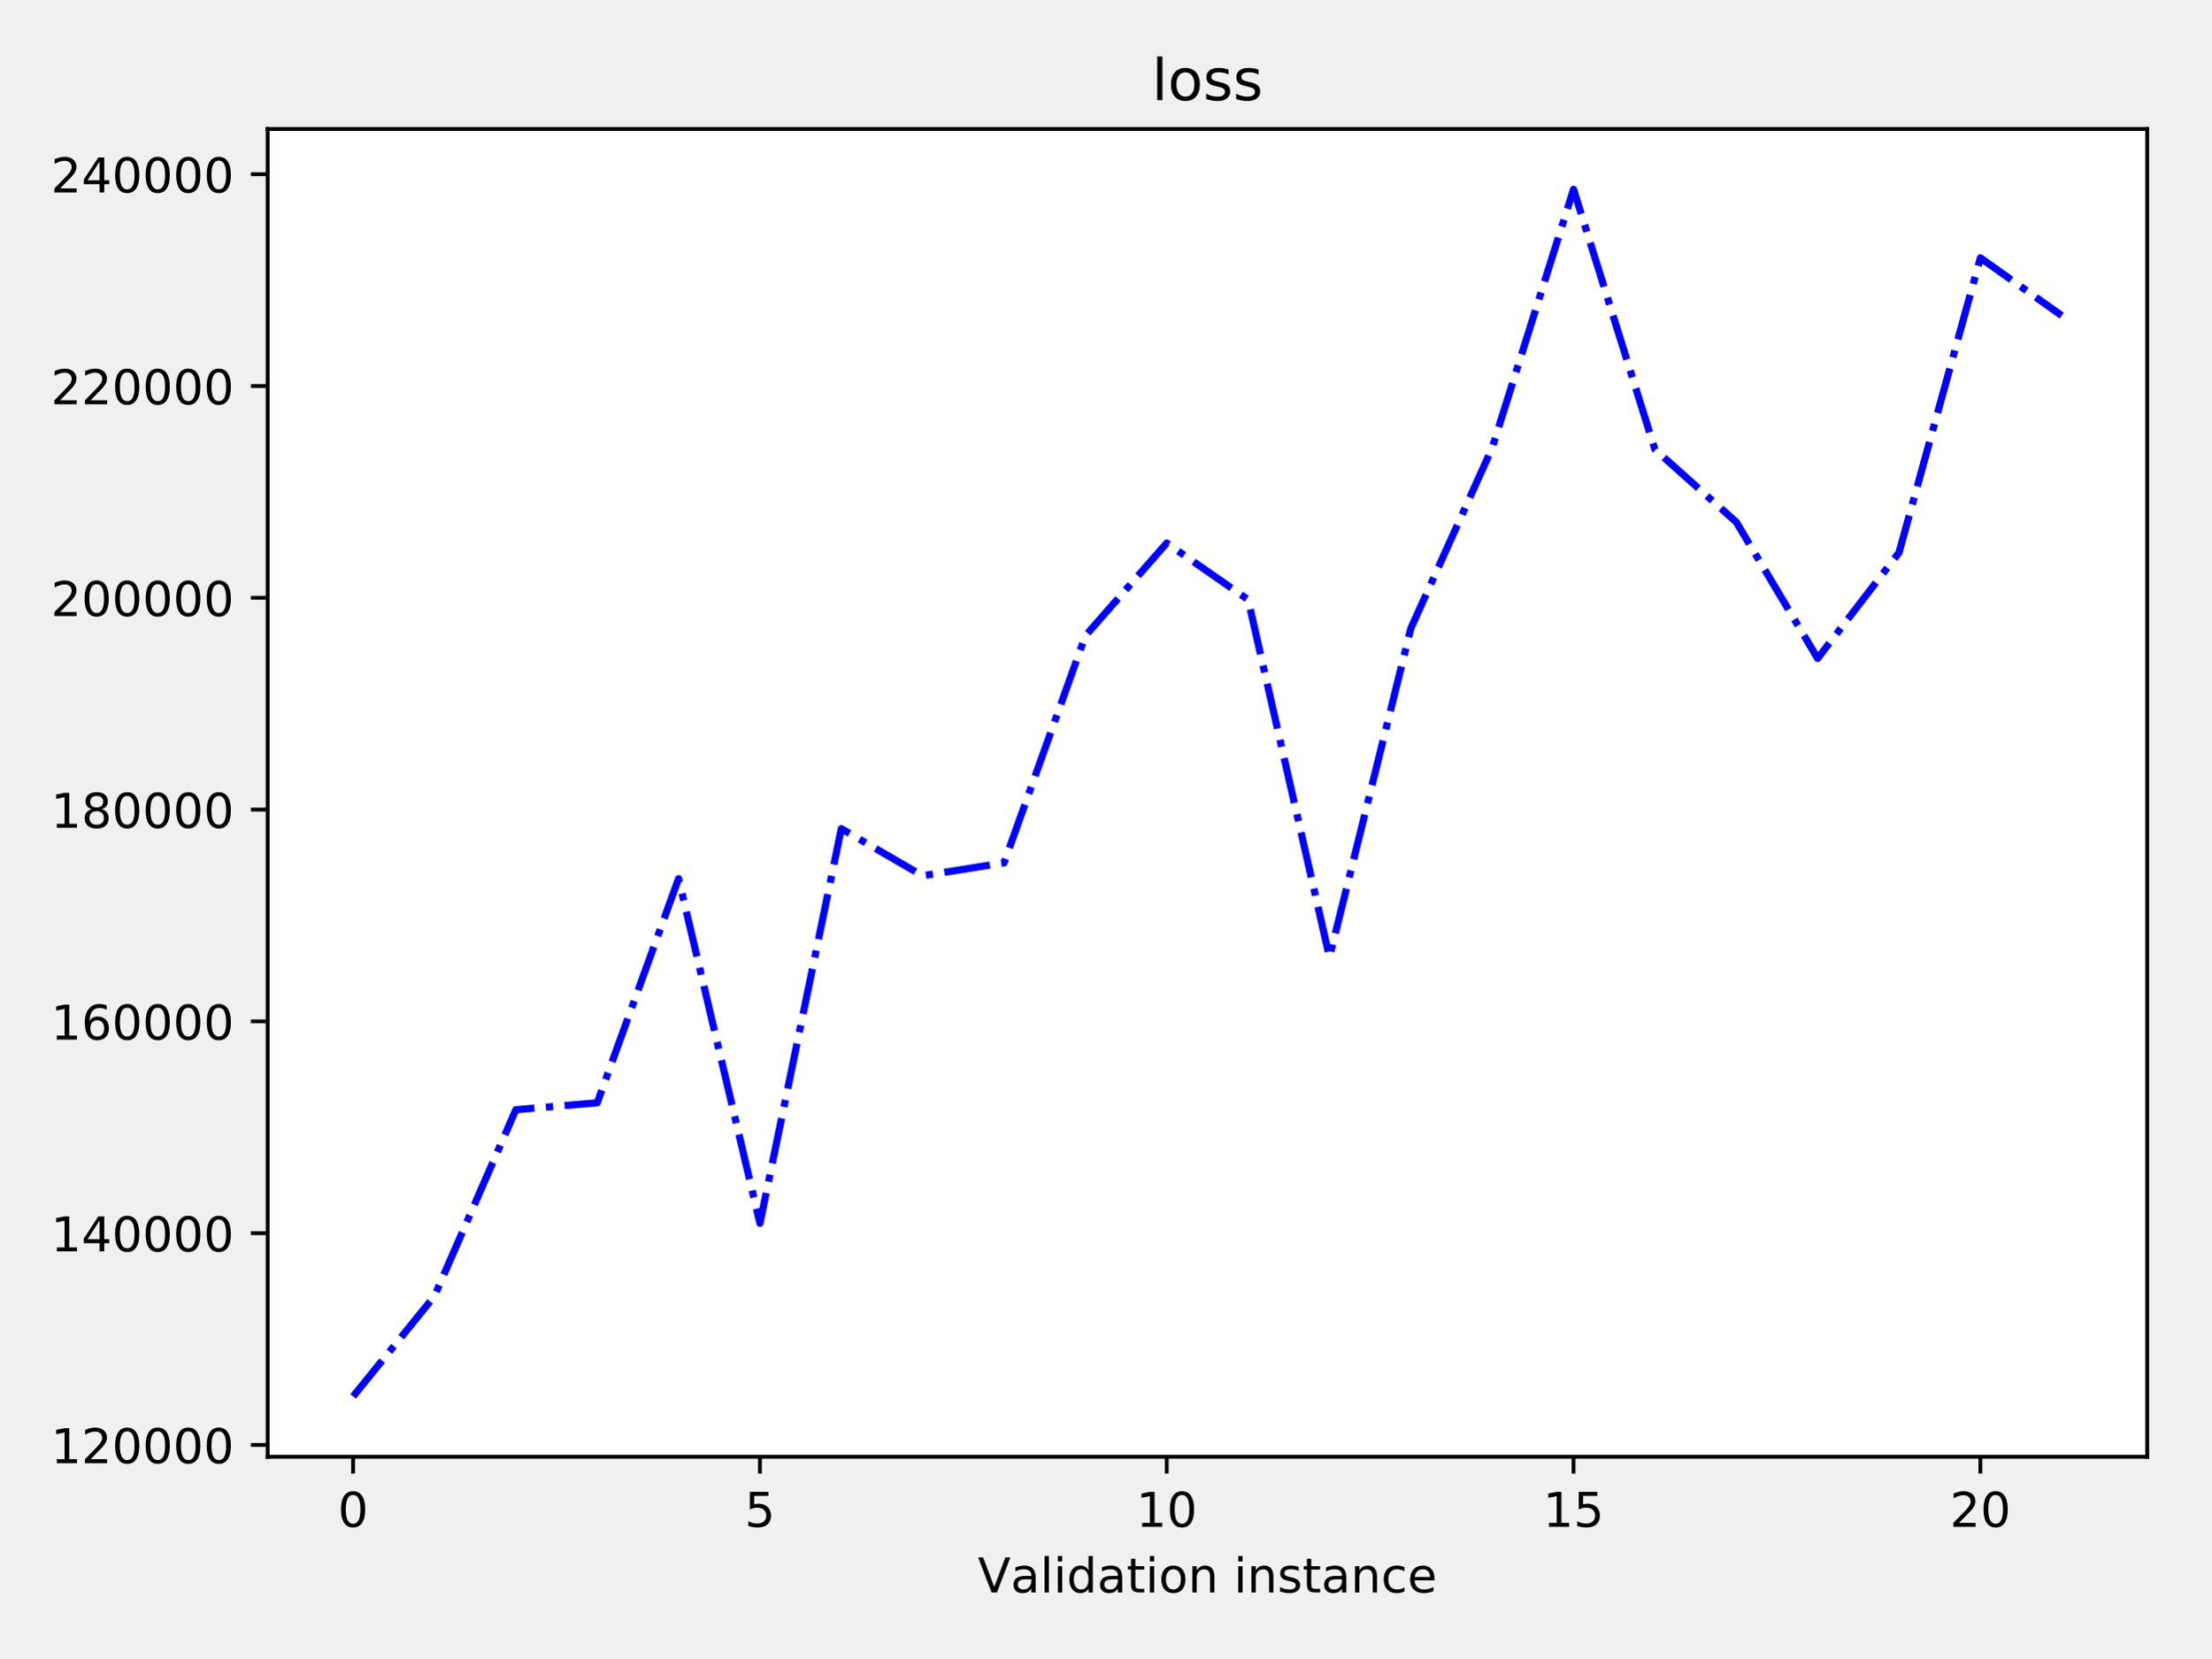
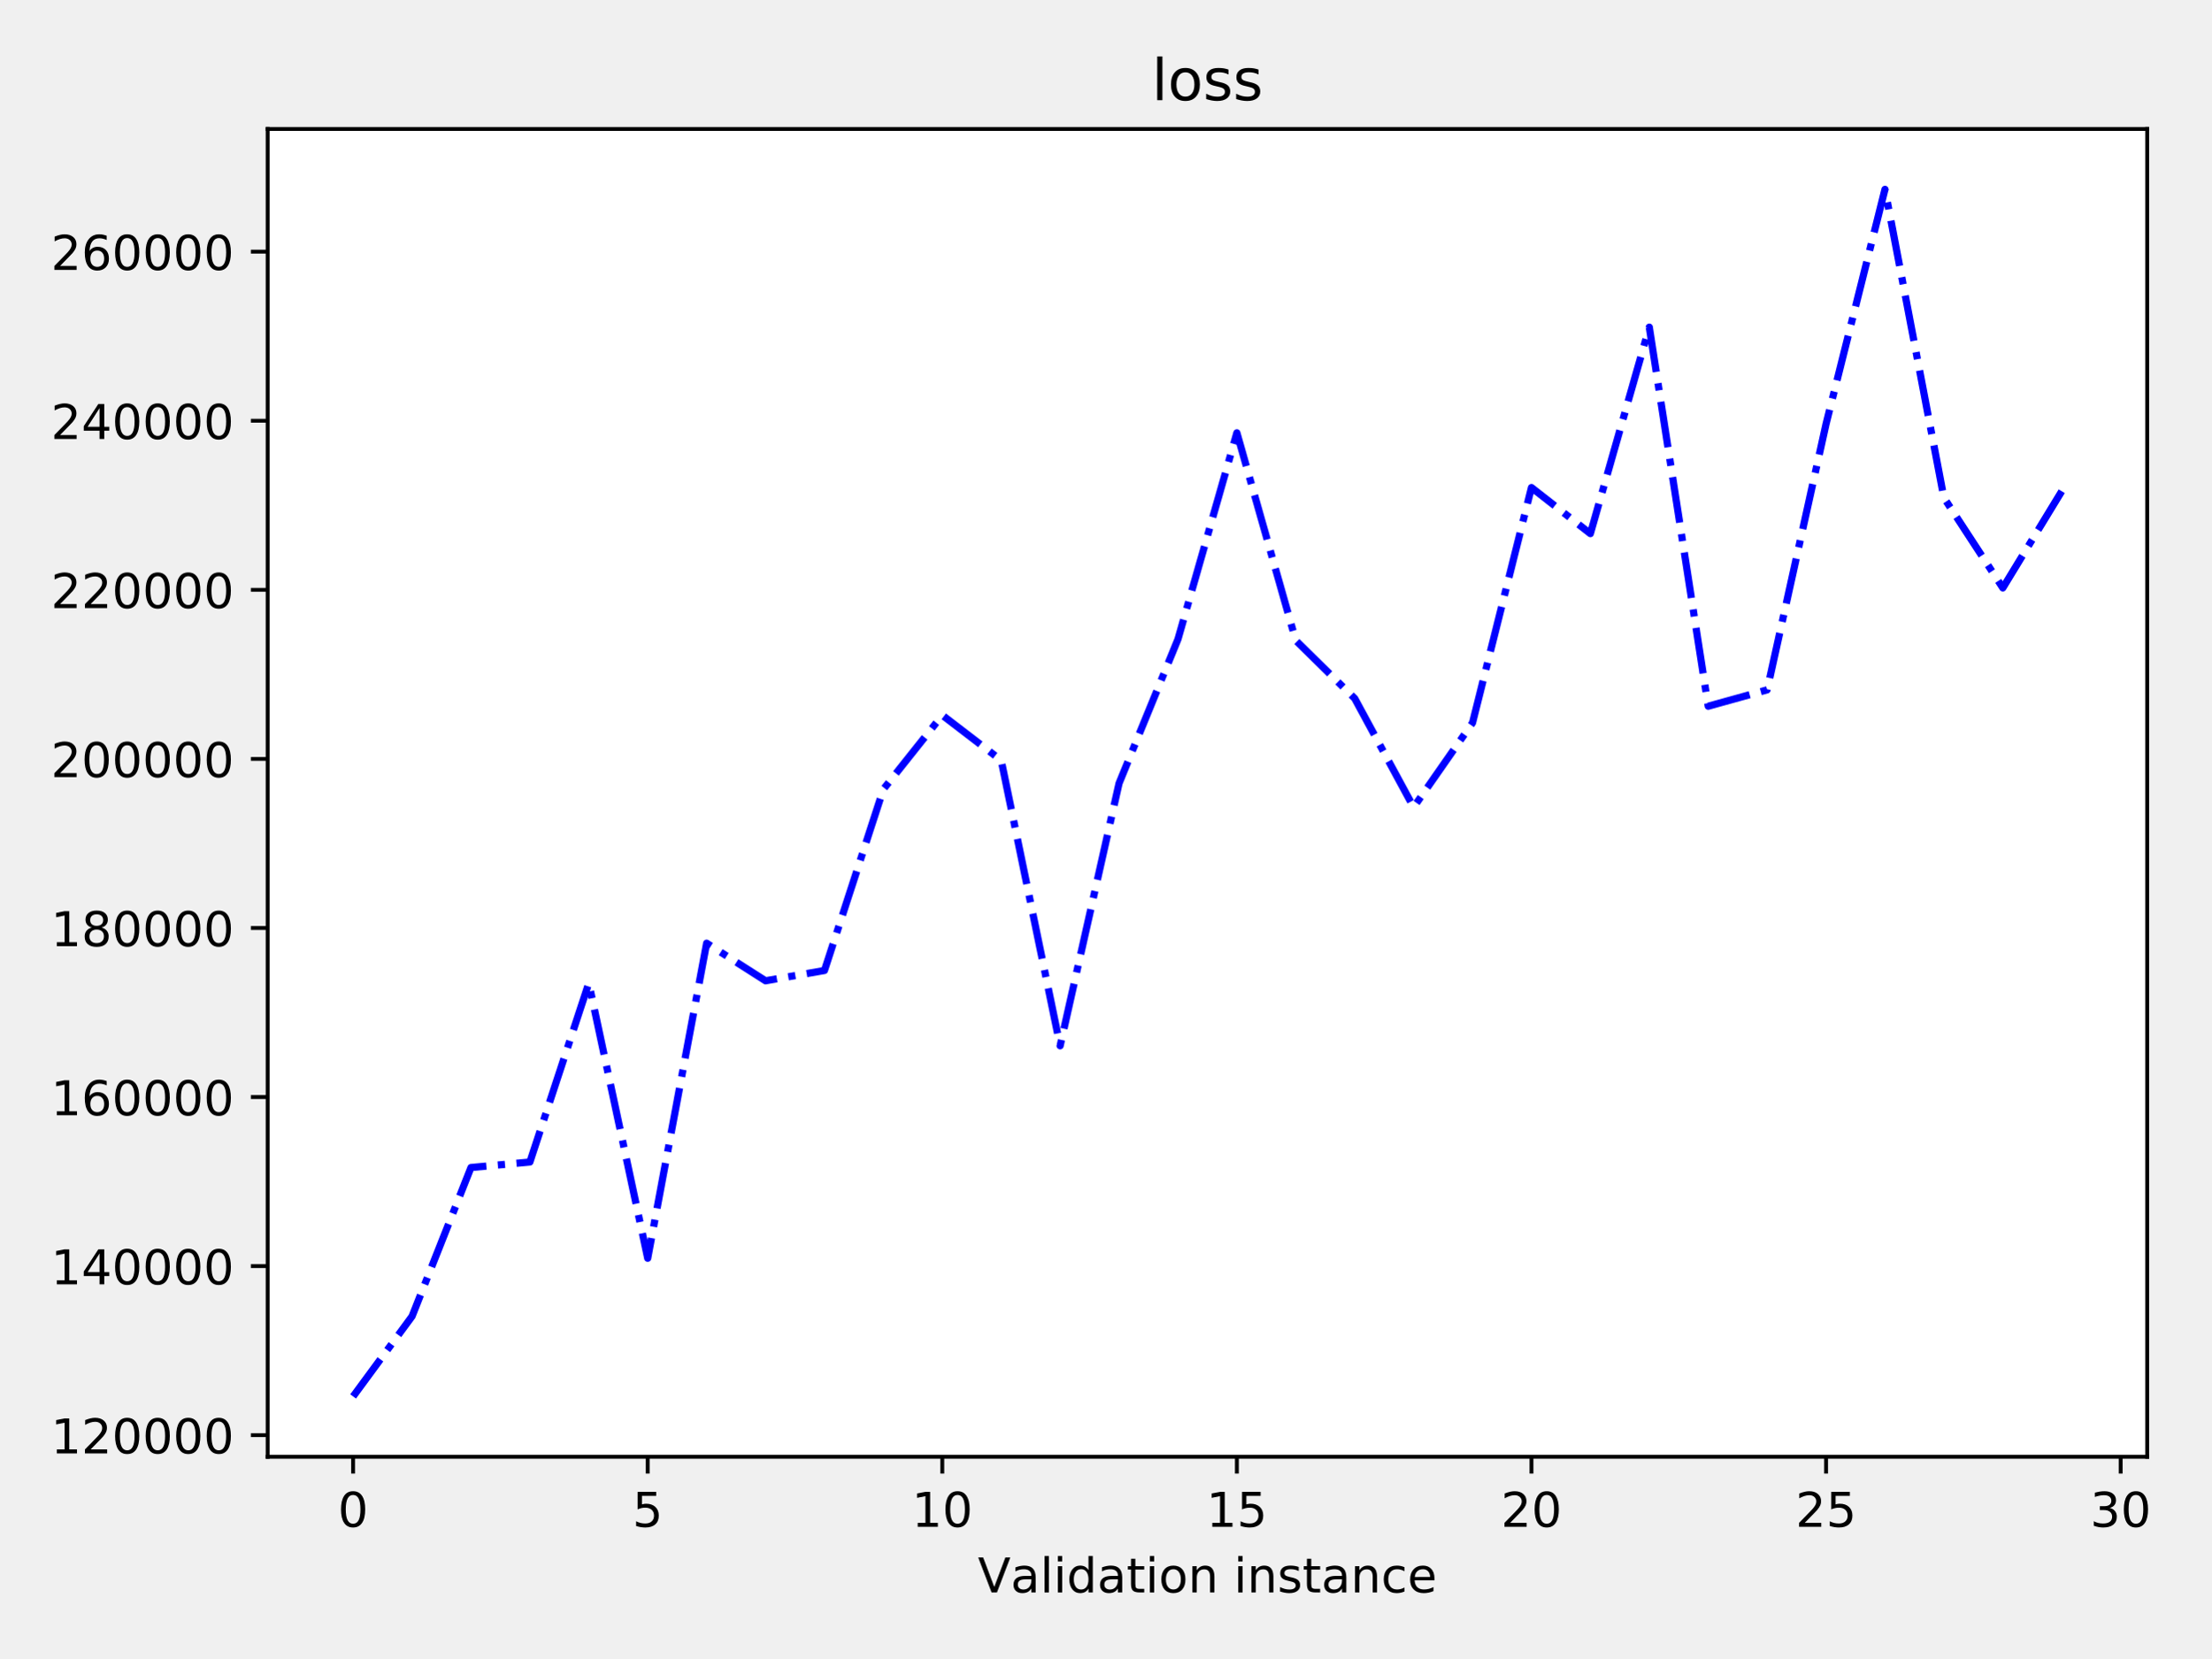
<svg xmlns="http://www.w3.org/2000/svg" xmlns:xlink="http://www.w3.org/1999/xlink" height="345.6pt" version="1.1" viewBox="0 0 460.8 345.6" width="460.8pt">
  <defs>
    <style type="text/css">
*{stroke-linecap:butt;stroke-linejoin:round;}
  </style>
  </defs>
  <g id="figure_1">
    <g id="axes_1">
      <g id="patch_1">
        <path d="M 55.78 303.64  L 447.48 303.64  L 447.48 26.88  L 55.78 26.88  z " style="fill:#ffffff;" />
      </g>
      <g id="matplotlib.axis_1">
        <g id="xtick_1">
          <g id="line2d_1">
            <defs>
-               <path d="M 0 0  L 0 3.5  " id="m6ec27bf7f5" style="stroke:#000000;stroke-width:0.8;" />
-             </defs>
-             <g>
-               <use style="stroke:#000000;stroke-width:0.8;" x="73.585" xlink:href="#m6ec27bf7f5" y="303.64" />
+               <path d="M 0 0  L 0 3.5  " id="m200ba5a21f" style="stroke:#000000;stroke-width:0.8;" />
+             </defs>
+             <g>
+               <use style="stroke:#000000;stroke-width:0.8;" x="73.585" xlink:href="#m200ba5a21f" y="303.64" />
            </g>
          </g>
          <g id="text_1">
            <defs>
              <path d="M 31.781 66.406  Q 24.172 66.406 20.328 58.906  Q 16.5 51.422 16.5 36.375  Q 16.5 21.391 20.328 13.891  Q 24.172 6.391 31.781 6.391  Q 39.453 6.391 43.281 13.891  Q 47.125 21.391 47.125 36.375  Q 47.125 51.422 43.281 58.906  Q 39.453 66.406 31.781 66.406  z M 31.781 74.219  Q 44.047 74.219 50.516 64.516  Q 56.984 54.828 56.984 36.375  Q 56.984 17.969 50.516 8.266  Q 44.047 -1.422 31.781 -1.422  Q 19.531 -1.422 13.062 8.266  Q 6.594 17.969 6.594 36.375  Q 6.594 54.828 13.062 64.516  Q 19.531 74.219 31.781 74.219  z " id="DejaVuSans-30" />
            </defs>
            <g transform="translate(70.40329 318.2384)scale(0.1 -0.1)">
              <use xlink:href="#DejaVuSans-30" />
            </g>
          </g>
        </g>
        <g id="xtick_2">
          <g id="line2d_2">
            <g>
-               <use style="stroke:#000000;stroke-width:0.8;" x="158.368" xlink:href="#m6ec27bf7f5" y="303.64" />
+               <use style="stroke:#000000;stroke-width:0.8;" x="134.98" xlink:href="#m200ba5a21f" y="303.64" />
            </g>
          </g>
          <g id="text_2">
            <defs>
              <path d="M 10.797 72.906  L 49.516 72.906  L 49.516 64.594  L 19.828 64.594  L 19.828 46.734  Q 21.969 47.469 24.109 47.828  Q 26.266 48.188 28.422 48.188  Q 40.625 48.188 47.75 41.5  Q 54.891 34.812 54.891 23.391  Q 54.891 11.625 47.562 5.094  Q 40.234 -1.422 26.906 -1.422  Q 22.312 -1.422 17.547 -0.641  Q 12.797 0.141 7.719 1.703  L 7.719 11.625  Q 12.109 9.234 16.797 8.062  Q 21.484 6.891 26.703 6.891  Q 35.156 6.891 40.078 11.328  Q 45.016 15.766 45.016 23.391  Q 45.016 31 40.078 35.438  Q 35.156 39.891 26.703 39.891  Q 22.75 39.891 18.812 39.016  Q 14.891 38.141 10.797 36.281  z " id="DejaVuSans-35" />
            </defs>
-             <g transform="translate(155.1868 318.2384)scale(0.1 -0.1)">
+             <g transform="translate(131.7983 318.2384)scale(0.1 -0.1)">
              <use xlink:href="#DejaVuSans-35" />
            </g>
          </g>
        </g>
        <g id="xtick_3">
          <g id="line2d_3">
            <g>
-               <use style="stroke:#000000;stroke-width:0.8;" x="243.152" xlink:href="#m6ec27bf7f5" y="303.64" />
+               <use style="stroke:#000000;stroke-width:0.8;" x="196.375" xlink:href="#m200ba5a21f" y="303.64" />
            </g>
          </g>
          <g id="text_3">
            <defs>
              <path d="M 12.406 8.297  L 28.516 8.297  L 28.516 63.922  L 10.984 60.406  L 10.984 69.391  L 28.422 72.906  L 38.281 72.906  L 38.281 8.297  L 54.391 8.297  L 54.391 0  L 12.406 0  z " id="DejaVuSans-31" />
            </defs>
-             <g transform="translate(236.7891 318.2384)scale(0.1 -0.1)">
+             <g transform="translate(190.012 318.2384)scale(0.1 -0.1)">
              <use xlink:href="#DejaVuSans-31" />
              <use x="63.623" xlink:href="#DejaVuSans-30" />
            </g>
          </g>
        </g>
        <g id="xtick_4">
          <g id="line2d_4">
            <g>
-               <use style="stroke:#000000;stroke-width:0.8;" x="327.935" xlink:href="#m6ec27bf7f5" y="303.64" />
+               <use style="stroke:#000000;stroke-width:0.8;" x="257.769" xlink:href="#m200ba5a21f" y="303.64" />
            </g>
          </g>
          <g id="text_4">
-             <g transform="translate(321.5727 318.2384)scale(0.1 -0.1)">
+             <g transform="translate(251.407 318.2384)scale(0.1 -0.1)">
              <use xlink:href="#DejaVuSans-31" />
              <use x="63.623" xlink:href="#DejaVuSans-35" />
            </g>
          </g>
        </g>
        <g id="xtick_5">
          <g id="line2d_5">
            <g>
-               <use style="stroke:#000000;stroke-width:0.8;" x="412.719" xlink:href="#m6ec27bf7f5" y="303.64" />
+               <use style="stroke:#000000;stroke-width:0.8;" x="319.164" xlink:href="#m200ba5a21f" y="303.64" />
            </g>
          </g>
          <g id="text_5">
            <defs>
              <path d="M 19.188 8.297  L 53.609 8.297  L 53.609 0  L 7.328 0  L 7.328 8.297  Q 12.938 14.109 22.625 23.891  Q 32.328 33.688 34.812 36.531  Q 39.547 41.844 41.422 45.531  Q 43.312 49.219 43.312 52.781  Q 43.312 58.594 39.234 62.25  Q 35.156 65.922 28.609 65.922  Q 23.969 65.922 18.812 64.312  Q 13.672 62.703 7.812 59.422  L 7.812 69.391  Q 13.766 71.781 18.938 73  Q 24.125 74.219 28.422 74.219  Q 39.75 74.219 46.484 68.547  Q 53.219 62.891 53.219 53.422  Q 53.219 48.922 51.531 44.891  Q 49.859 40.875 45.406 35.406  Q 44.188 33.984 37.641 27.219  Q 31.109 20.453 19.188 8.297  z " id="DejaVuSans-32" />
            </defs>
-             <g transform="translate(406.3562 318.2384)scale(0.1 -0.1)">
+             <g transform="translate(312.802 318.2384)scale(0.1 -0.1)">
              <use xlink:href="#DejaVuSans-32" />
              <use x="63.623" xlink:href="#DejaVuSans-30" />
            </g>
          </g>
        </g>
-         <g id="text_6">
+         <g id="xtick_6">
+           <g id="line2d_6">
+             <g>
+               <use style="stroke:#000000;stroke-width:0.8;" x="380.559" xlink:href="#m200ba5a21f" y="303.64" />
+             </g>
+           </g>
+           <g id="text_6">
+             <g transform="translate(374.197 318.2384)scale(0.1 -0.1)">
+               <use xlink:href="#DejaVuSans-32" />
+               <use x="63.623" xlink:href="#DejaVuSans-35" />
+             </g>
+           </g>
+         </g>
+         <g id="xtick_7">
+           <g id="line2d_7">
+             <g>
+               <use style="stroke:#000000;stroke-width:0.8;" x="441.954" xlink:href="#m200ba5a21f" y="303.64" />
+             </g>
+           </g>
+           <g id="text_7">
+             <defs>
+               <path d="M 40.578 39.312  Q 47.656 37.797 51.625 33  Q 55.609 28.219 55.609 21.188  Q 55.609 10.406 48.188 4.484  Q 40.766 -1.422 27.094 -1.422  Q 22.516 -1.422 17.656 -0.516  Q 12.797 0.391 7.625 2.203  L 7.625 11.719  Q 11.719 9.328 16.594 8.109  Q 21.484 6.891 26.812 6.891  Q 36.078 6.891 40.938 10.547  Q 45.797 14.203 45.797 21.188  Q 45.797 27.641 41.281 31.266  Q 36.766 34.906 28.719 34.906  L 20.219 34.906  L 20.219 43.016  L 29.109 43.016  Q 36.375 43.016 40.234 45.922  Q 44.094 48.828 44.094 54.297  Q 44.094 59.906 40.109 62.906  Q 36.141 65.922 28.719 65.922  Q 24.656 65.922 20.016 65.031  Q 15.375 64.156 9.812 62.312  L 9.812 71.094  Q 15.438 72.656 20.344 73.438  Q 25.25 74.219 29.594 74.219  Q 40.828 74.219 47.359 69.109  Q 53.906 64.016 53.906 55.328  Q 53.906 49.266 50.438 45.094  Q 46.969 40.922 40.578 39.312  z " id="DejaVuSans-33" />
+             </defs>
+             <g transform="translate(435.592 318.2384)scale(0.1 -0.1)">
+               <use xlink:href="#DejaVuSans-33" />
+               <use x="63.623" xlink:href="#DejaVuSans-30" />
+             </g>
+           </g>
+         </g>
+         <g id="text_8">
          <defs>
            <path d="M 28.609 0  L 0.781 72.906  L 11.078 72.906  L 34.188 11.531  L 57.328 72.906  L 67.578 72.906  L 39.797 0  z " id="DejaVuSans-56" />
            <path d="M 34.281 27.484  Q 23.391 27.484 19.188 25  Q 14.984 22.516 14.984 16.5  Q 14.984 11.719 18.141 8.906  Q 21.297 6.109 26.703 6.109  Q 34.188 6.109 38.703 11.406  Q 43.219 16.703 43.219 25.484  L 43.219 27.484  z M 52.203 31.203  L 52.203 0  L 43.219 0  L 43.219 8.297  Q 40.141 3.328 35.547 0.953  Q 30.953 -1.422 24.312 -1.422  Q 15.922 -1.422 10.953 3.297  Q 6 8.016 6 15.922  Q 6 25.141 12.172 29.828  Q 18.359 34.516 30.609 34.516  L 43.219 34.516  L 43.219 35.406  Q 43.219 41.609 39.141 45  Q 35.062 48.391 27.688 48.391  Q 23 48.391 18.547 47.266  Q 14.109 46.141 10.016 43.891  L 10.016 52.203  Q 14.938 54.109 19.578 55.047  Q 24.219 56 28.609 56  Q 40.484 56 46.344 49.844  Q 52.203 43.703 52.203 31.203  z " id="DejaVuSans-61" />
            <path d="M 9.422 75.984  L 18.406 75.984  L 18.406 0  L 9.422 0  z " id="DejaVuSans-6c" />
            <path d="M 9.422 54.688  L 18.406 54.688  L 18.406 0  L 9.422 0  z M 9.422 75.984  L 18.406 75.984  L 18.406 64.594  L 9.422 64.594  z " id="DejaVuSans-69" />
            <path d="M 45.406 46.391  L 45.406 75.984  L 54.391 75.984  L 54.391 0  L 45.406 0  L 45.406 8.203  Q 42.578 3.328 38.25 0.953  Q 33.938 -1.422 27.875 -1.422  Q 17.969 -1.422 11.734 6.484  Q 5.516 14.406 5.516 27.297  Q 5.516 40.188 11.734 48.094  Q 17.969 56 27.875 56  Q 33.938 56 38.25 53.625  Q 42.578 51.266 45.406 46.391  z M 14.797 27.297  Q 14.797 17.391 18.875 11.75  Q 22.953 6.109 30.078 6.109  Q 37.203 6.109 41.297 11.75  Q 45.406 17.391 45.406 27.297  Q 45.406 37.203 41.297 42.844  Q 37.203 48.484 30.078 48.484  Q 22.953 48.484 18.875 42.844  Q 14.797 37.203 14.797 27.297  z " id="DejaVuSans-64" />
            <path d="M 18.312 70.219  L 18.312 54.688  L 36.812 54.688  L 36.812 47.703  L 18.312 47.703  L 18.312 18.016  Q 18.312 11.328 20.141 9.422  Q 21.969 7.516 27.594 7.516  L 36.812 7.516  L 36.812 0  L 27.594 0  Q 17.188 0 13.234 3.875  Q 9.281 7.766 9.281 18.016  L 9.281 47.703  L 2.688 47.703  L 2.688 54.688  L 9.281 54.688  L 9.281 70.219  z " id="DejaVuSans-74" />
            <path d="M 30.609 48.391  Q 23.391 48.391 19.188 42.75  Q 14.984 37.109 14.984 27.297  Q 14.984 17.484 19.156 11.844  Q 23.344 6.203 30.609 6.203  Q 37.797 6.203 41.984 11.859  Q 46.188 17.531 46.188 27.297  Q 46.188 37.016 41.984 42.703  Q 37.797 48.391 30.609 48.391  z M 30.609 56  Q 42.328 56 49.016 48.375  Q 55.719 40.766 55.719 27.297  Q 55.719 13.875 49.016 6.219  Q 42.328 -1.422 30.609 -1.422  Q 18.844 -1.422 12.172 6.219  Q 5.516 13.875 5.516 27.297  Q 5.516 40.766 12.172 48.375  Q 18.844 56 30.609 56  z " id="DejaVuSans-6f" />
            <path d="M 54.891 33.016  L 54.891 0  L 45.906 0  L 45.906 32.719  Q 45.906 40.484 42.875 44.328  Q 39.844 48.188 33.797 48.188  Q 26.516 48.188 22.312 43.547  Q 18.109 38.922 18.109 30.906  L 18.109 0  L 9.078 0  L 9.078 54.688  L 18.109 54.688  L 18.109 46.188  Q 21.344 51.125 25.703 53.562  Q 30.078 56 35.797 56  Q 45.219 56 50.047 50.172  Q 54.891 44.344 54.891 33.016  z " id="DejaVuSans-6e" />
            <path id="DejaVuSans-20" />
            <path d="M 44.281 53.078  L 44.281 44.578  Q 40.484 46.531 36.375 47.5  Q 32.281 48.484 27.875 48.484  Q 21.188 48.484 17.844 46.438  Q 14.5 44.391 14.5 40.281  Q 14.5 37.156 16.891 35.375  Q 19.281 33.594 26.516 31.984  L 29.594 31.297  Q 39.156 29.25 43.188 25.516  Q 47.219 21.781 47.219 15.094  Q 47.219 7.469 41.188 3.016  Q 35.156 -1.422 24.609 -1.422  Q 20.219 -1.422 15.453 -0.562  Q 10.688 0.297 5.422 2  L 5.422 11.281  Q 10.406 8.688 15.234 7.391  Q 20.062 6.109 24.812 6.109  Q 31.156 6.109 34.562 8.281  Q 37.984 10.453 37.984 14.406  Q 37.984 18.062 35.516 20.016  Q 33.062 21.969 24.703 23.781  L 21.578 24.516  Q 13.234 26.266 9.516 29.906  Q 5.812 33.547 5.812 39.891  Q 5.812 47.609 11.281 51.797  Q 16.75 56 26.812 56  Q 31.781 56 36.172 55.266  Q 40.578 54.547 44.281 53.078  z " id="DejaVuSans-73" />
            <path d="M 48.781 52.594  L 48.781 44.188  Q 44.969 46.297 41.141 47.344  Q 37.312 48.391 33.406 48.391  Q 24.656 48.391 19.812 42.844  Q 14.984 37.312 14.984 27.297  Q 14.984 17.281 19.812 11.734  Q 24.656 6.203 33.406 6.203  Q 37.312 6.203 41.141 7.25  Q 44.969 8.297 48.781 10.406  L 48.781 2.094  Q 45.016 0.344 40.984 -0.531  Q 36.969 -1.422 32.422 -1.422  Q 20.062 -1.422 12.781 6.344  Q 5.516 14.109 5.516 27.297  Q 5.516 40.672 12.859 48.328  Q 20.219 56 33.016 56  Q 37.156 56 41.109 55.141  Q 45.062 54.297 48.781 52.594  z " id="DejaVuSans-63" />
            <path d="M 56.203 29.594  L 56.203 25.203  L 14.891 25.203  Q 15.484 15.922 20.484 11.062  Q 25.484 6.203 34.422 6.203  Q 39.594 6.203 44.453 7.469  Q 49.312 8.734 54.109 11.281  L 54.109 2.781  Q 49.266 0.734 44.188 -0.344  Q 39.109 -1.422 33.891 -1.422  Q 20.797 -1.422 13.156 6.188  Q 5.516 13.812 5.516 26.812  Q 5.516 40.234 12.766 48.109  Q 20.016 56 32.328 56  Q 43.359 56 49.781 48.891  Q 56.203 41.797 56.203 29.594  z M 47.219 32.234  Q 47.125 39.594 43.094 43.984  Q 39.062 48.391 32.422 48.391  Q 24.906 48.391 20.391 44.141  Q 15.875 39.891 15.188 32.172  z " id="DejaVuSans-65" />
          </defs>
          <g transform="translate(203.787 331.9166)scale(0.1 -0.1)">
            <use xlink:href="#DejaVuSans-56" />
            <use x="68.299" xlink:href="#DejaVuSans-61" />
            <use x="129.578" xlink:href="#DejaVuSans-6c" />
            <use x="157.361" xlink:href="#DejaVuSans-69" />
            <use x="185.145" xlink:href="#DejaVuSans-64" />
            <use x="248.621" xlink:href="#DejaVuSans-61" />
            <use x="309.9" xlink:href="#DejaVuSans-74" />
            <use x="349.109" xlink:href="#DejaVuSans-69" />
            <use x="376.893" xlink:href="#DejaVuSans-6f" />
            <use x="438.074" xlink:href="#DejaVuSans-6e" />
            <use x="501.453" xlink:href="#DejaVuSans-20" />
            <use x="533.24" xlink:href="#DejaVuSans-69" />
            <use x="561.023" xlink:href="#DejaVuSans-6e" />
            <use x="624.402" xlink:href="#DejaVuSans-73" />
            <use x="676.502" xlink:href="#DejaVuSans-74" />
            <use x="715.711" xlink:href="#DejaVuSans-61" />
            <use x="776.99" xlink:href="#DejaVuSans-6e" />
            <use x="840.369" xlink:href="#DejaVuSans-63" />
            <use x="895.35" xlink:href="#DejaVuSans-65" />
          </g>
        </g>
      </g>
      <g id="matplotlib.axis_2">
        <g id="ytick_1">
-           <g id="line2d_6">
-             <defs>
-               <path d="M 0 0  L -3.5 0  " id="m23ef847098" style="stroke:#000000;stroke-width:0.8;" />
-             </defs>
-             <g>
-               <use style="stroke:#000000;stroke-width:0.8;" x="55.78" xlink:href="#m23ef847098" y="301.176" />
-             </g>
-           </g>
-           <g id="text_7">
-             <g transform="translate(10.605 304.9749)scale(0.1 -0.1)">
+           <g id="line2d_8">
+             <defs>
+               <path d="M 0 0  L -3.5 0  " id="me55242d1dc" style="stroke:#000000;stroke-width:0.8;" />
+             </defs>
+             <g>
+               <use style="stroke:#000000;stroke-width:0.8;" x="55.78" xlink:href="#me55242d1dc" y="299.135" />
+             </g>
+           </g>
+           <g id="text_9">
+             <g transform="translate(10.605 302.9345)scale(0.1 -0.1)">
              <use xlink:href="#DejaVuSans-31" />
              <use x="63.623" xlink:href="#DejaVuSans-32" />
              <use x="127.246" xlink:href="#DejaVuSans-30" />
              <use x="190.869" xlink:href="#DejaVuSans-30" />
              <use x="254.492" xlink:href="#DejaVuSans-30" />
              <use x="318.115" xlink:href="#DejaVuSans-30" />
            </g>
          </g>
        </g>
        <g id="ytick_2">
-           <g id="line2d_7">
-             <g>
-               <use style="stroke:#000000;stroke-width:0.8;" x="55.78" xlink:href="#m23ef847098" y="257.031" />
-             </g>
-           </g>
-           <g id="text_8">
+           <g id="line2d_9">
+             <g>
+               <use style="stroke:#000000;stroke-width:0.8;" x="55.78" xlink:href="#me55242d1dc" y="263.895" />
+             </g>
+           </g>
+           <g id="text_10">
            <defs>
              <path d="M 37.797 64.312  L 12.891 25.391  L 37.797 25.391  z M 35.203 72.906  L 47.609 72.906  L 47.609 25.391  L 58.016 25.391  L 58.016 17.188  L 47.609 17.188  L 47.609 0  L 37.797 0  L 37.797 17.188  L 4.891 17.188  L 4.891 26.703  z " id="DejaVuSans-34" />
            </defs>
-             <g transform="translate(10.605 260.8305)scale(0.1 -0.1)">
+             <g transform="translate(10.605 267.6942)scale(0.1 -0.1)">
              <use xlink:href="#DejaVuSans-31" />
              <use x="63.623" xlink:href="#DejaVuSans-34" />
              <use x="127.246" xlink:href="#DejaVuSans-30" />
              <use x="190.869" xlink:href="#DejaVuSans-30" />
              <use x="254.492" xlink:href="#DejaVuSans-30" />
              <use x="318.115" xlink:href="#DejaVuSans-30" />
            </g>
          </g>
        </g>
        <g id="ytick_3">
-           <g id="line2d_8">
-             <g>
-               <use style="stroke:#000000;stroke-width:0.8;" x="55.78" xlink:href="#m23ef847098" y="212.887" />
-             </g>
-           </g>
-           <g id="text_9">
+           <g id="line2d_10">
+             <g>
+               <use style="stroke:#000000;stroke-width:0.8;" x="55.78" xlink:href="#me55242d1dc" y="228.655" />
+             </g>
+           </g>
+           <g id="text_11">
            <defs>
              <path d="M 33.016 40.375  Q 26.375 40.375 22.484 35.828  Q 18.609 31.297 18.609 23.391  Q 18.609 15.531 22.484 10.953  Q 26.375 6.391 33.016 6.391  Q 39.656 6.391 43.531 10.953  Q 47.406 15.531 47.406 23.391  Q 47.406 31.297 43.531 35.828  Q 39.656 40.375 33.016 40.375  z M 52.594 71.297  L 52.594 62.312  Q 48.875 64.062 45.094 64.984  Q 41.312 65.922 37.594 65.922  Q 27.828 65.922 22.672 59.328  Q 17.531 52.734 16.797 39.406  Q 19.672 43.656 24.016 45.922  Q 28.375 48.188 33.594 48.188  Q 44.578 48.188 50.953 41.516  Q 57.328 34.859 57.328 23.391  Q 57.328 12.156 50.688 5.359  Q 44.047 -1.422 33.016 -1.422  Q 20.359 -1.422 13.672 8.266  Q 6.984 17.969 6.984 36.375  Q 6.984 53.656 15.188 63.938  Q 23.391 74.219 37.203 74.219  Q 40.922 74.219 44.703 73.484  Q 48.484 72.75 52.594 71.297  z " id="DejaVuSans-36" />
            </defs>
-             <g transform="translate(10.605 216.686)scale(0.1 -0.1)">
+             <g transform="translate(10.605 232.4539)scale(0.1 -0.1)">
              <use xlink:href="#DejaVuSans-31" />
              <use x="63.623" xlink:href="#DejaVuSans-36" />
              <use x="127.246" xlink:href="#DejaVuSans-30" />
              <use x="190.869" xlink:href="#DejaVuSans-30" />
              <use x="254.492" xlink:href="#DejaVuSans-30" />
              <use x="318.115" xlink:href="#DejaVuSans-30" />
            </g>
          </g>
        </g>
        <g id="ytick_4">
-           <g id="line2d_9">
-             <g>
-               <use style="stroke:#000000;stroke-width:0.8;" x="55.78" xlink:href="#m23ef847098" y="168.742" />
-             </g>
-           </g>
-           <g id="text_10">
+           <g id="line2d_11">
+             <g>
+               <use style="stroke:#000000;stroke-width:0.8;" x="55.78" xlink:href="#me55242d1dc" y="193.414" />
+             </g>
+           </g>
+           <g id="text_12">
            <defs>
              <path d="M 31.781 34.625  Q 24.75 34.625 20.719 30.859  Q 16.703 27.094 16.703 20.516  Q 16.703 13.922 20.719 10.156  Q 24.75 6.391 31.781 6.391  Q 38.812 6.391 42.859 10.172  Q 46.922 13.969 46.922 20.516  Q 46.922 27.094 42.891 30.859  Q 38.875 34.625 31.781 34.625  z M 21.922 38.812  Q 15.578 40.375 12.031 44.719  Q 8.5 49.078 8.5 55.328  Q 8.5 64.062 14.719 69.141  Q 20.953 74.219 31.781 74.219  Q 42.672 74.219 48.875 69.141  Q 55.078 64.062 55.078 55.328  Q 55.078 49.078 51.531 44.719  Q 48 40.375 41.703 38.812  Q 48.828 37.156 52.797 32.312  Q 56.781 27.484 56.781 20.516  Q 56.781 9.906 50.312 4.234  Q 43.844 -1.422 31.781 -1.422  Q 19.734 -1.422 13.25 4.234  Q 6.781 9.906 6.781 20.516  Q 6.781 27.484 10.781 32.312  Q 14.797 37.156 21.922 38.812  z M 18.312 54.391  Q 18.312 48.734 21.844 45.562  Q 25.391 42.391 31.781 42.391  Q 38.141 42.391 41.719 45.562  Q 45.312 48.734 45.312 54.391  Q 45.312 60.062 41.719 63.234  Q 38.141 66.406 31.781 66.406  Q 25.391 66.406 21.844 63.234  Q 18.312 60.062 18.312 54.391  z " id="DejaVuSans-38" />
            </defs>
-             <g transform="translate(10.605 172.5415)scale(0.1 -0.1)">
+             <g transform="translate(10.605 197.2137)scale(0.1 -0.1)">
              <use xlink:href="#DejaVuSans-31" />
              <use x="63.623" xlink:href="#DejaVuSans-38" />
              <use x="127.246" xlink:href="#DejaVuSans-30" />
              <use x="190.869" xlink:href="#DejaVuSans-30" />
              <use x="254.492" xlink:href="#DejaVuSans-30" />
              <use x="318.115" xlink:href="#DejaVuSans-30" />
            </g>
          </g>
        </g>
        <g id="ytick_5">
-           <g id="line2d_10">
-             <g>
-               <use style="stroke:#000000;stroke-width:0.8;" x="55.78" xlink:href="#m23ef847098" y="124.598" />
-             </g>
-           </g>
-           <g id="text_11">
-             <g transform="translate(10.605 128.3971)scale(0.1 -0.1)">
+           <g id="line2d_12">
+             <g>
+               <use style="stroke:#000000;stroke-width:0.8;" x="55.78" xlink:href="#me55242d1dc" y="158.174" />
+             </g>
+           </g>
+           <g id="text_13">
+             <g transform="translate(10.605 161.9734)scale(0.1 -0.1)">
              <use xlink:href="#DejaVuSans-32" />
              <use x="63.623" xlink:href="#DejaVuSans-30" />
              <use x="127.246" xlink:href="#DejaVuSans-30" />
              <use x="190.869" xlink:href="#DejaVuSans-30" />
              <use x="254.492" xlink:href="#DejaVuSans-30" />
              <use x="318.115" xlink:href="#DejaVuSans-30" />
            </g>
          </g>
        </g>
        <g id="ytick_6">
-           <g id="line2d_11">
-             <g>
-               <use style="stroke:#000000;stroke-width:0.8;" x="55.78" xlink:href="#m23ef847098" y="80.453" />
-             </g>
-           </g>
-           <g id="text_12">
-             <g transform="translate(10.605 84.2526)scale(0.1 -0.1)">
+           <g id="line2d_13">
+             <g>
+               <use style="stroke:#000000;stroke-width:0.8;" x="55.78" xlink:href="#me55242d1dc" y="122.934" />
+             </g>
+           </g>
+           <g id="text_14">
+             <g transform="translate(10.605 126.7331)scale(0.1 -0.1)">
              <use xlink:href="#DejaVuSans-32" />
              <use x="63.623" xlink:href="#DejaVuSans-32" />
              <use x="127.246" xlink:href="#DejaVuSans-30" />
              <use x="190.869" xlink:href="#DejaVuSans-30" />
              <use x="254.492" xlink:href="#DejaVuSans-30" />
              <use x="318.115" xlink:href="#DejaVuSans-30" />
            </g>
          </g>
        </g>
        <g id="ytick_7">
-           <g id="line2d_12">
-             <g>
-               <use style="stroke:#000000;stroke-width:0.8;" x="55.78" xlink:href="#m23ef847098" y="36.309" />
-             </g>
-           </g>
-           <g id="text_13">
-             <g transform="translate(10.605 40.10813)scale(0.1 -0.1)">
+           <g id="line2d_14">
+             <g>
+               <use style="stroke:#000000;stroke-width:0.8;" x="55.78" xlink:href="#me55242d1dc" y="87.694" />
+             </g>
+           </g>
+           <g id="text_15">
+             <g transform="translate(10.605 91.49277)scale(0.1 -0.1)">
              <use xlink:href="#DejaVuSans-32" />
              <use x="63.623" xlink:href="#DejaVuSans-34" />
              <use x="127.246" xlink:href="#DejaVuSans-30" />
              <use x="190.869" xlink:href="#DejaVuSans-30" />
              <use x="254.492" xlink:href="#DejaVuSans-30" />
              <use x="318.115" xlink:href="#DejaVuSans-30" />
            </g>
          </g>
        </g>
-       </g>
-       <g id="line2d_13">
-         <path clip-path="url(#p84e3fc72aa)" d="M 73.585 291.06  L 90.541 270.146  L 107.498 231.302  L 124.455 229.863  L 141.411 183.144  L 158.368 254.982  L 175.325 172.722  L 192.282 182.535  L 209.238 179.851  L 226.195 132.518  L 243.152 113.187  L 260.108 124.984  L 277.065 199.516  L 294.022 130.986  L 310.978 93.351  L 327.935 39.46  L 344.892 93.678  L 361.849 108.814  L 378.805 137.232  L 395.762 115.171  L 412.719 53.75  L 429.675 65.781  " style="fill:none;stroke:#0000ff;stroke-dasharray:9.6,2.4,1.5,2.4;stroke-dashoffset:0;stroke-width:1.5;" />
+         <g id="ytick_8">
+           <g id="line2d_15">
+             <g>
+               <use style="stroke:#000000;stroke-width:0.8;" x="55.78" xlink:href="#me55242d1dc" y="52.453" />
+             </g>
+           </g>
+           <g id="text_16">
+             <g transform="translate(10.605 56.25248)scale(0.1 -0.1)">
+               <use xlink:href="#DejaVuSans-32" />
+               <use x="63.623" xlink:href="#DejaVuSans-36" />
+               <use x="127.246" xlink:href="#DejaVuSans-30" />
+               <use x="190.869" xlink:href="#DejaVuSans-30" />
+               <use x="254.492" xlink:href="#DejaVuSans-30" />
+               <use x="318.115" xlink:href="#DejaVuSans-30" />
+             </g>
+           </g>
+         </g>
+       </g>
+       <g id="line2d_16">
+         <path clip-path="url(#pf58b43f76d)" d="M 73.585 291.06  L 85.864 274.365  L 98.143 243.356  L 110.422 242.207  L 122.701 204.911  L 134.98 262.259  L 147.259 196.592  L 159.538 204.425  L 171.817 202.282  L 184.096 164.496  L 196.375 149.065  L 208.654 158.482  L 220.933 217.981  L 233.212 163.274  L 245.491 133.23  L 257.769 90.209  L 270.048 133.491  L 282.327 145.574  L 294.606 168.26  L 306.885 150.649  L 319.164 101.617  L 331.443 111.221  L 343.722 68.184  L 356.001 147.196  L 368.28 143.783  L 380.559 88.373  L 392.838 39.46  L 405.117 103.728  L 417.396 122.538  L 429.675 102.383  " style="fill:none;stroke:#0000ff;stroke-dasharray:9.6,2.4,1.5,2.4;stroke-dashoffset:0;stroke-width:1.5;" />
      </g>
      <g id="patch_2">
        <path d="M 55.78 303.64  L 55.78 26.88  " style="fill:none;stroke:#000000;stroke-linecap:square;stroke-linejoin:miter;stroke-width:0.8;" />
      </g>
      <g id="patch_3">
        <path d="M 447.48 303.64  L 447.48 26.88  " style="fill:none;stroke:#000000;stroke-linecap:square;stroke-linejoin:miter;stroke-width:0.8;" />
      </g>
      <g id="patch_4">
        <path d="M 55.78 303.64  L 447.48 303.64  " style="fill:none;stroke:#000000;stroke-linecap:square;stroke-linejoin:miter;stroke-width:0.8;" />
      </g>
      <g id="patch_5">
        <path d="M 55.78 26.88  L 447.48 26.88  " style="fill:none;stroke:#000000;stroke-linecap:square;stroke-linejoin:miter;stroke-width:0.8;" />
      </g>
-       <g id="text_14">
+       <g id="text_17">
        <g transform="translate(240.0406 20.88)scale(0.12 -0.12)">
          <use xlink:href="#DejaVuSans-6c" />
          <use x="27.783" xlink:href="#DejaVuSans-6f" />
          <use x="88.965" xlink:href="#DejaVuSans-73" />
          <use x="141.064" xlink:href="#DejaVuSans-73" />
        </g>
      </g>
    </g>
  </g>
  <defs>
-     <clipPath id="p84e3fc72aa">
+     <clipPath id="pf58b43f76d">
      <rect height="276.76" width="391.7" x="55.78" y="26.88" />
    </clipPath>
  </defs>
</svg>
